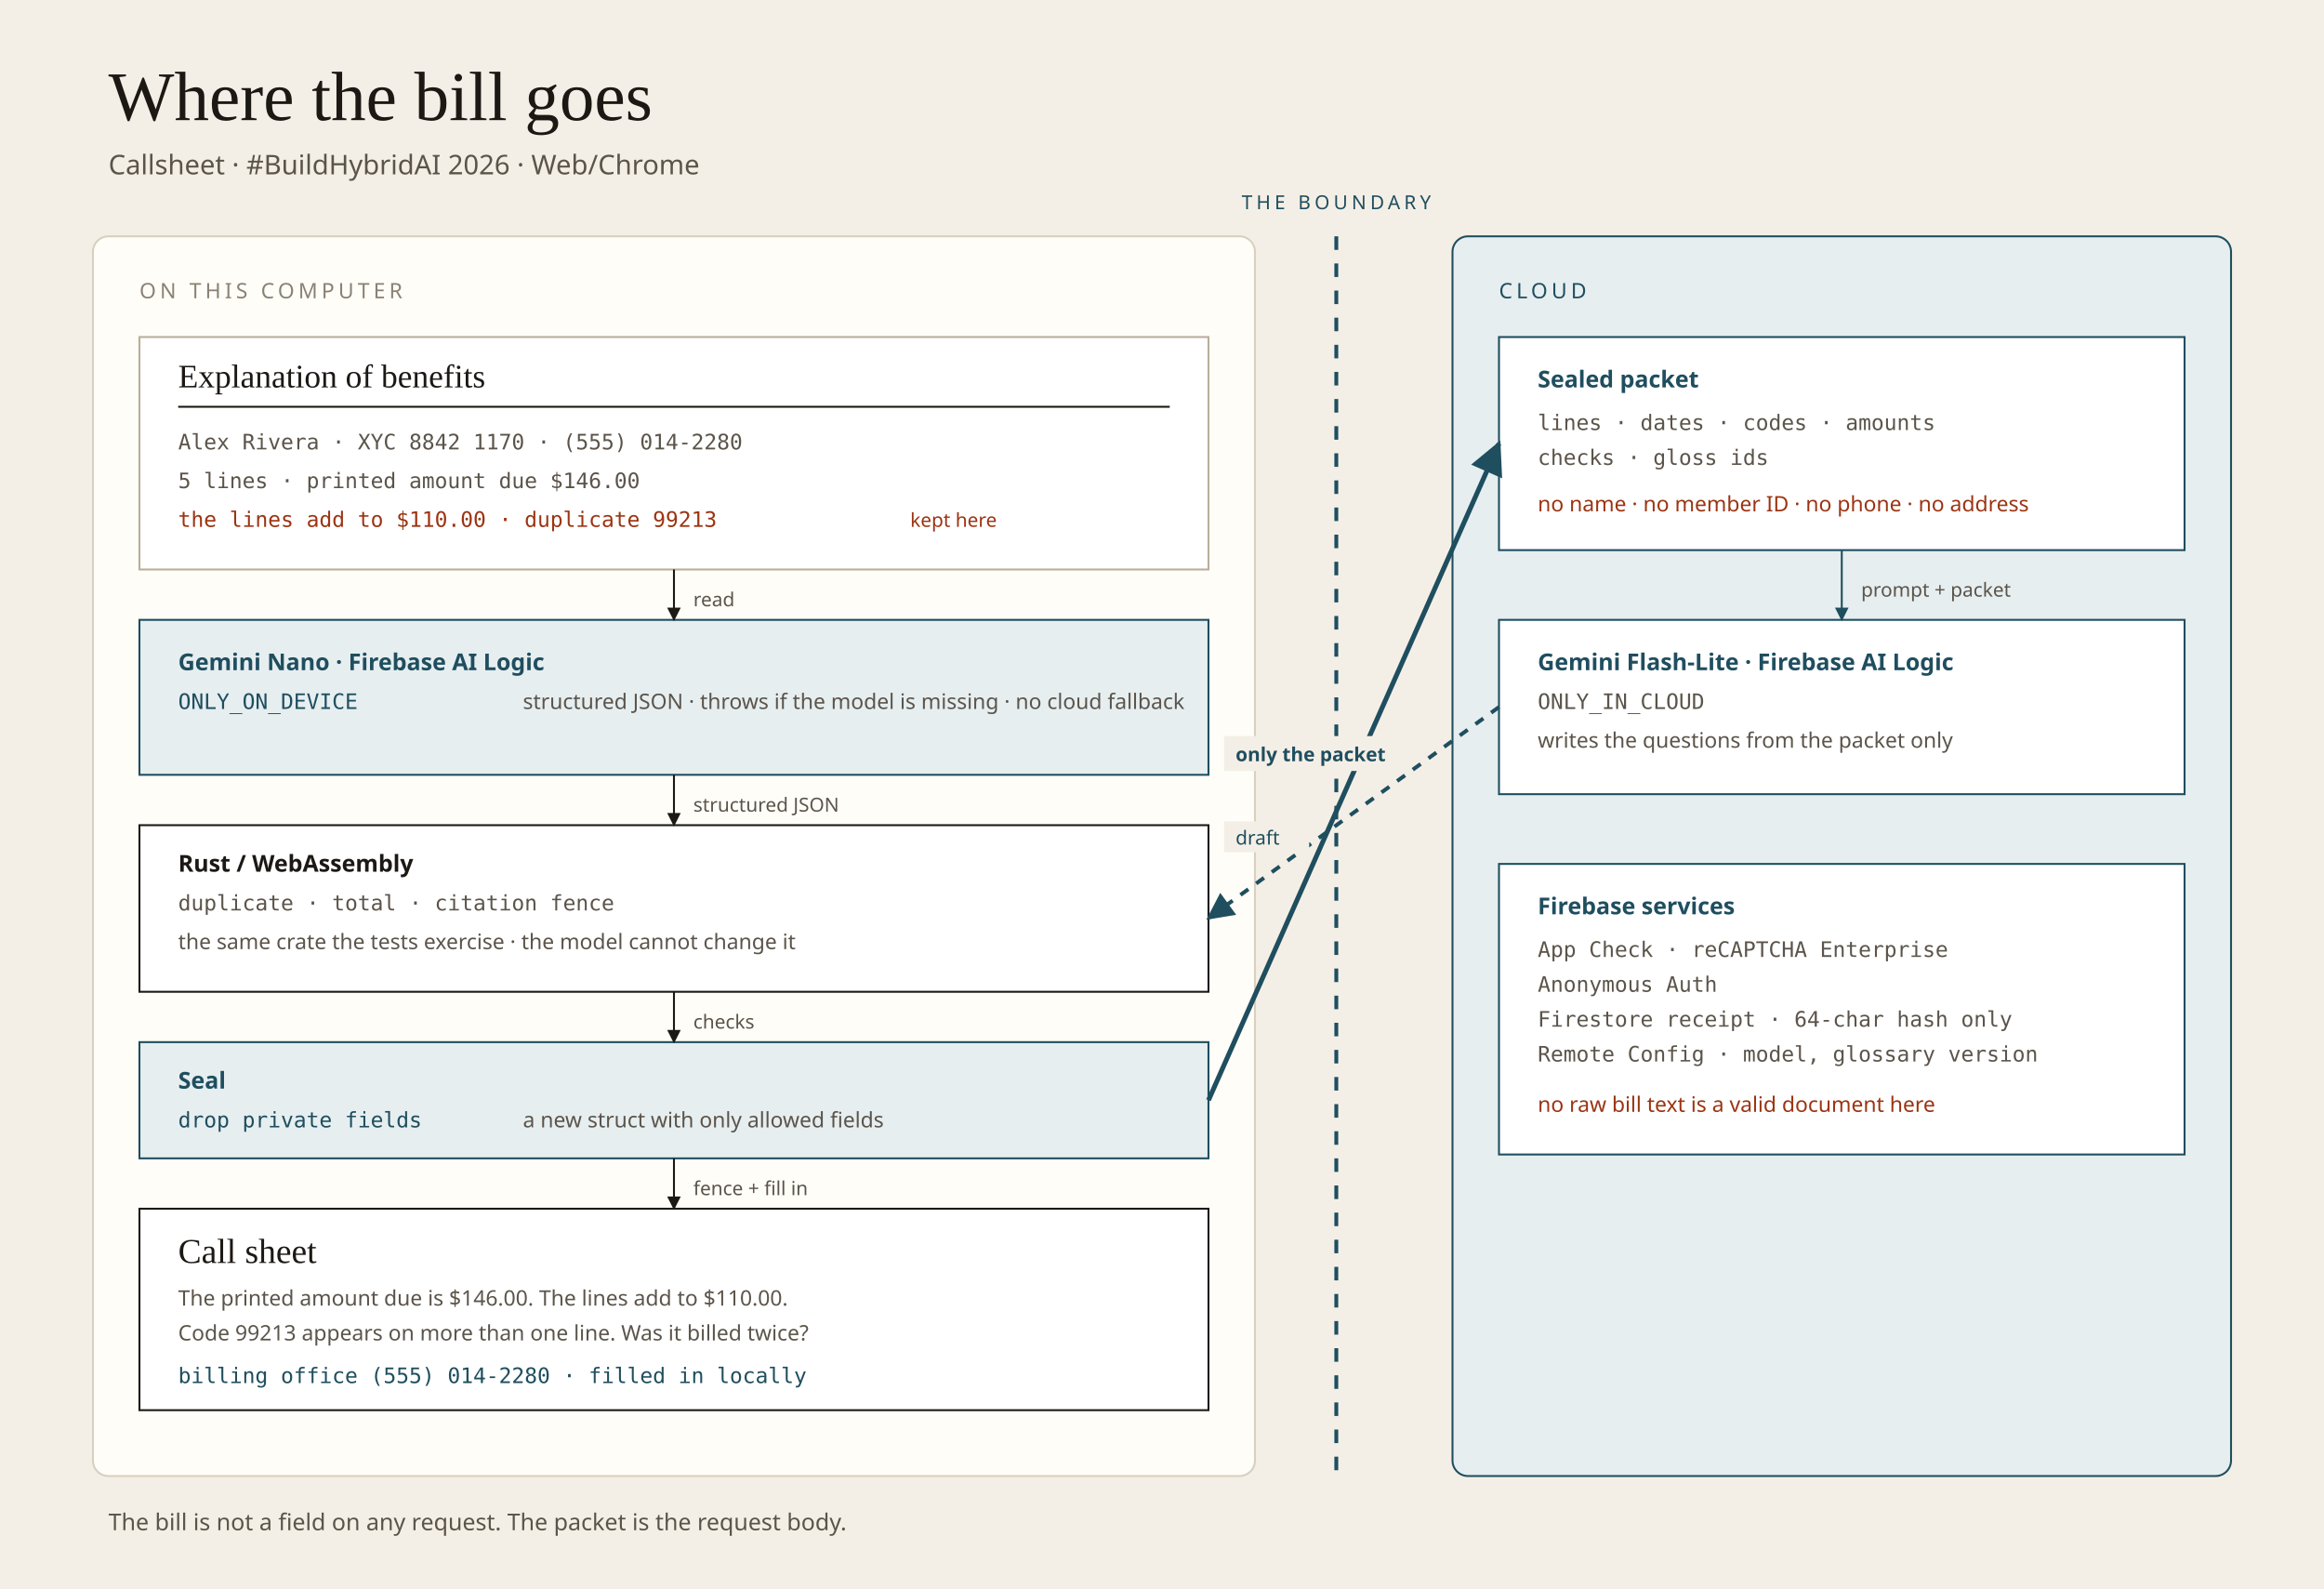
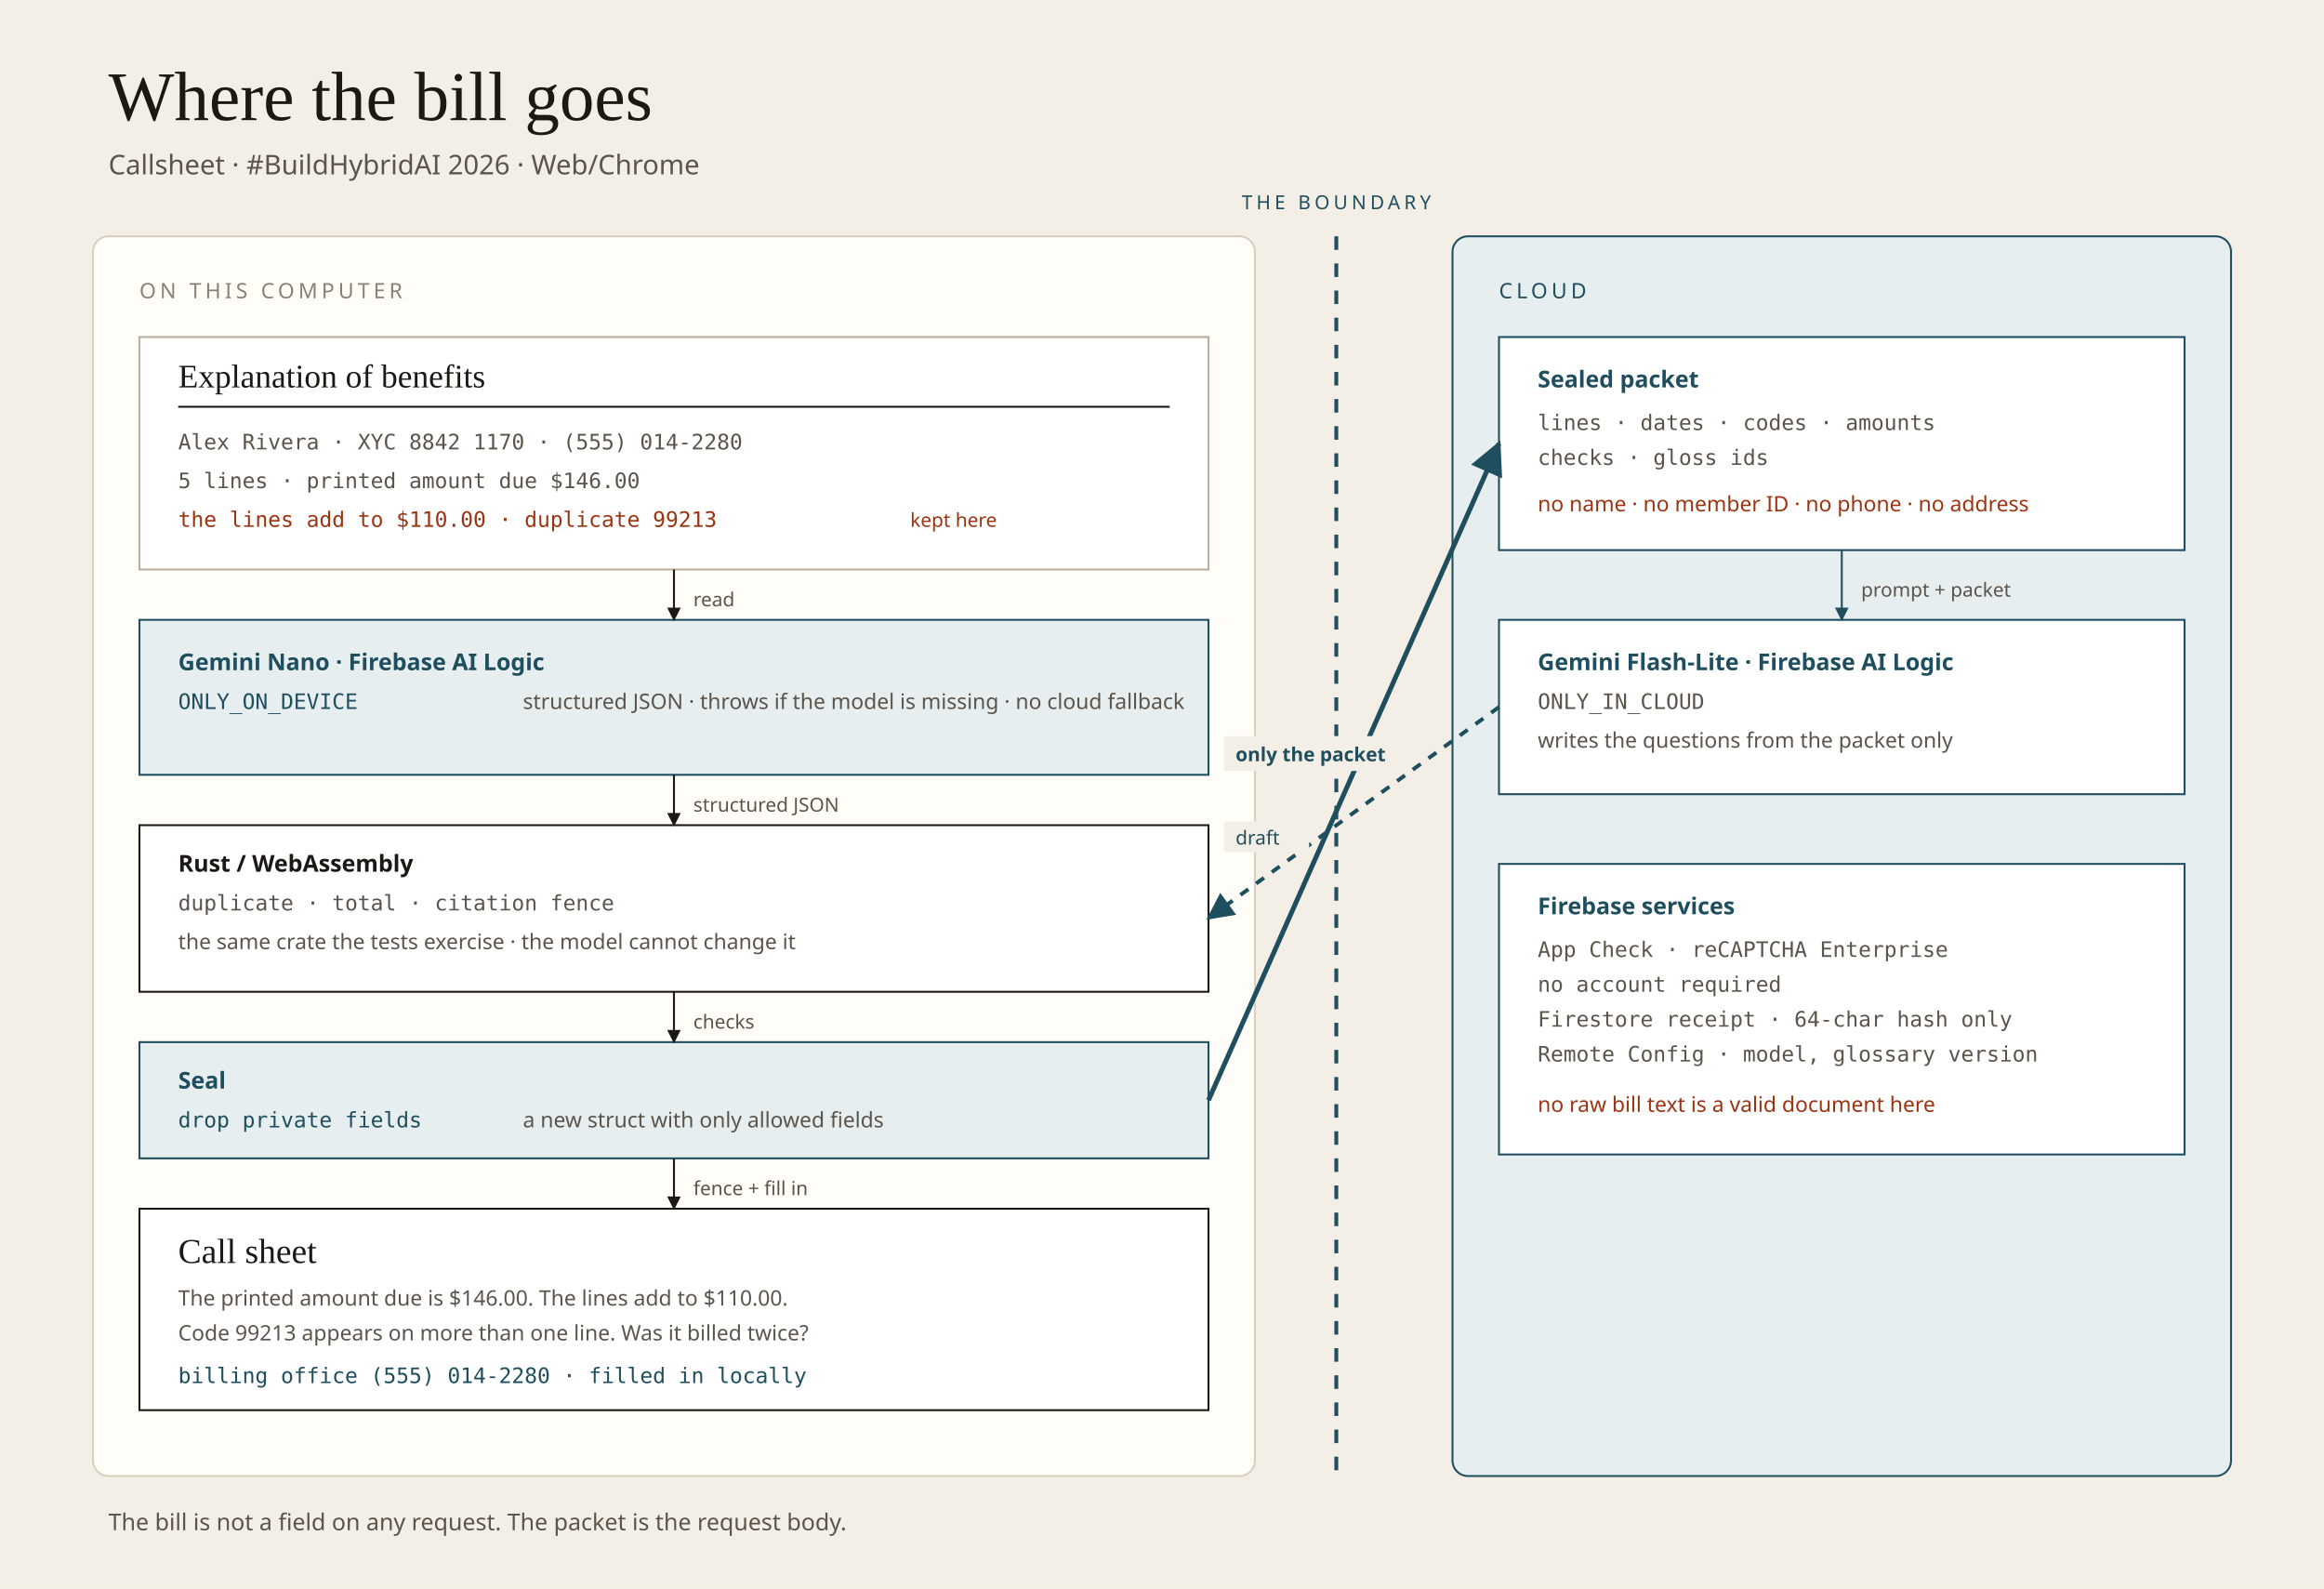
<svg xmlns="http://www.w3.org/2000/svg" viewBox="0 0 1200 820" width="1200" height="820" role="img" aria-labelledby="title desc">
  <defs>
    <marker id="ink" viewBox="0 0 10 10" refX="9" refY="5" markerWidth="7" markerHeight="7" orient="auto-start-reverse">
      <path d="M 0 0 L 10 5 L 0 10 z" fill="#1c1915" />
    </marker>
    <marker id="kept" viewBox="0 0 10 10" refX="9" refY="5" markerWidth="7" markerHeight="7" orient="auto-start-reverse">
      <path d="M 0 0 L 10 5 L 0 10 z" fill="#1f4e5f" />
    </marker>
  </defs>
  <rect width="1200" height="820" fill="#f4efe6" />
  <text x="56" y="62" font-family="Georgia, 'Times New Roman', serif" font-size="36" fill="#1c1915">Where the bill goes</text>
  <text x="56" y="90" font-family="system-ui, sans-serif" font-size="14" fill="#5b544a">Callsheet · #BuildHybridAI 2026 · Web/Chrome</text>
  <text x="690" y="108" text-anchor="middle" font-family="system-ui, sans-serif" font-size="10" letter-spacing="2" fill="#1f4e5f">THE BOUNDARY</text>
  <rect x="48" y="122" width="600" height="640" rx="8" fill="#fffdf8" stroke="#d8cfbf" />
  <text x="72" y="154" font-family="system-ui, sans-serif" font-size="11" letter-spacing="2" fill="#8a8174">ON THIS COMPUTER</text>
  <rect x="72" y="174" width="552" height="120" fill="#ffffff" stroke="#b9ae9c" />
  <text x="92" y="200" font-family="Georgia, 'Times New Roman', serif" font-size="17" fill="#1c1915">Explanation of benefits</text>
  <line x1="92" y1="210" x2="604" y2="210" stroke="#1c1915" stroke-width="1" />
  <text x="92" y="232" font-family="ui-monospace, monospace" font-size="11" fill="#5b544a">Alex Rivera · XYC 8842 1170 · (555) 014-2280</text>
  <text x="92" y="252" font-family="ui-monospace, monospace" font-size="11" fill="#5b544a">5 lines · printed amount due $146.00</text>
  <text x="92" y="272" font-family="ui-monospace, monospace" font-size="11" fill="#9c3412">the lines add to $110.00 · duplicate 99213</text>
  <text x="470" y="272" font-family="system-ui, sans-serif" font-size="10" fill="#9c3412">kept here</text>
  <rect x="72" y="320" width="552" height="80" fill="#e6eef0" stroke="#1f4e5f" />
  <text x="92" y="346" font-family="system-ui, sans-serif" font-size="12" font-weight="600" fill="#1f4e5f">Gemini Nano · Firebase AI Logic</text>
  <text x="92" y="366" font-family="ui-monospace, monospace" font-size="11" fill="#1f4e5f">ONLY_ON_DEVICE</text>
  <text x="270" y="366" font-family="system-ui, sans-serif" font-size="11" fill="#5b544a">structured JSON · throws if the model is missing · no cloud fallback</text>
  <rect x="72" y="426" width="552" height="86" fill="#ffffff" stroke="#1c1915" />
  <text x="92" y="450" font-family="system-ui, sans-serif" font-size="12" font-weight="600" fill="#1c1915">Rust / WebAssembly</text>
  <text x="92" y="470" font-family="ui-monospace, monospace" font-size="11" fill="#5b544a">duplicate · total · citation fence</text>
  <text x="92" y="490" font-family="system-ui, sans-serif" font-size="11" fill="#5b544a">the same crate the tests exercise · the model cannot change it</text>
  <rect x="72" y="538" width="552" height="60" fill="#e6eef0" stroke="#1f4e5f" />
  <text x="92" y="562" font-family="system-ui, sans-serif" font-size="12" font-weight="600" fill="#1f4e5f">Seal</text>
  <text x="92" y="582" font-family="ui-monospace, monospace" font-size="11" fill="#1f4e5f">drop private fields</text>
  <text x="270" y="582" font-family="system-ui, sans-serif" font-size="11" fill="#5b544a">a new struct with only allowed fields</text>
  <rect x="72" y="624" width="552" height="104" fill="#ffffff" stroke="#1c1915" />
  <text x="92" y="652" font-family="Georgia, 'Times New Roman', serif" font-size="18" fill="#1c1915">Call sheet</text>
  <text x="92" y="674" font-family="system-ui, sans-serif" font-size="11" fill="#5b544a">The printed amount due is $146.00. The lines add to $110.00.</text>
  <text x="92" y="692" font-family="system-ui, sans-serif" font-size="11" fill="#5b544a">Code 99213 appears on more than one line. Was it billed twice?</text>
  <text x="92" y="714" font-family="ui-monospace, monospace" font-size="11" fill="#1f4e5f">billing office (555) 014-2280 · filled in locally</text>
  <line x1="690" y1="122" x2="690" y2="762" stroke="#1f4e5f" stroke-width="2" stroke-dasharray="7 7" />
  <rect x="750" y="122" width="402" height="640" rx="8" fill="#e6eef0" stroke="#1f4e5f" />
  <text x="774" y="154" font-family="system-ui, sans-serif" font-size="11" letter-spacing="2" fill="#1f4e5f">CLOUD</text>
  <rect x="774" y="174" width="354" height="110" fill="#ffffff" stroke="#1f4e5f" />
  <text x="794" y="200" font-family="system-ui, sans-serif" font-size="12" font-weight="600" fill="#1f4e5f">Sealed packet</text>
  <text x="794" y="222" font-family="ui-monospace, monospace" font-size="11" fill="#5b544a">lines · dates · codes · amounts</text>
  <text x="794" y="240" font-family="ui-monospace, monospace" font-size="11" fill="#5b544a">checks · gloss ids</text>
  <text x="794" y="264" font-family="system-ui, sans-serif" font-size="11" fill="#9c3412">no name · no member ID · no phone · no address</text>
  <rect x="774" y="320" width="354" height="90" fill="#ffffff" stroke="#1f4e5f" />
  <text x="794" y="346" font-family="system-ui, sans-serif" font-size="12" font-weight="600" fill="#1f4e5f">Gemini Flash-Lite · Firebase AI Logic</text>
  <text x="794" y="366" font-family="ui-monospace, monospace" font-size="11" fill="#5b544a">ONLY_IN_CLOUD</text>
  <text x="794" y="386" font-family="system-ui, sans-serif" font-size="11" fill="#5b544a">writes the questions from the packet only</text>
  <rect x="774" y="446" width="354" height="150" fill="#ffffff" stroke="#1f4e5f" />
  <text x="794" y="472" font-family="system-ui, sans-serif" font-size="12" font-weight="600" fill="#1f4e5f">Firebase services</text>
  <text x="794" y="494" font-family="ui-monospace, monospace" font-size="11" fill="#5b544a">App Check · reCAPTCHA Enterprise</text>
-   <text x="794" y="512" font-family="ui-monospace, monospace" font-size="11" fill="#5b544a">Anonymous Auth</text>
+   <text x="794" y="512" font-family="ui-monospace, monospace" font-size="11" fill="#5b544a">no account required</text>
  <text x="794" y="530" font-family="ui-monospace, monospace" font-size="11" fill="#5b544a">Firestore receipt · 64-char hash only</text>
  <text x="794" y="548" font-family="ui-monospace, monospace" font-size="11" fill="#5b544a">Remote Config · model, glossary version</text>
  <text x="794" y="574" font-family="system-ui, sans-serif" font-size="11" fill="#9c3412">no raw bill text is a valid document here</text>
  <line x1="348" y1="294" x2="348" y2="320" stroke="#1c1915" marker-end="url(#ink)" />
  <text x="358" y="313" font-family="system-ui, sans-serif" font-size="10" fill="#5b544a">read</text>
  <line x1="348" y1="400" x2="348" y2="426" stroke="#1c1915" marker-end="url(#ink)" />
  <text x="358" y="419" font-family="system-ui, sans-serif" font-size="10" fill="#5b544a">structured JSON</text>
  <line x1="348" y1="512" x2="348" y2="538" stroke="#1c1915" marker-end="url(#ink)" />
  <text x="358" y="531" font-family="system-ui, sans-serif" font-size="10" fill="#5b544a">checks</text>
  <line x1="624" y1="568" x2="774" y2="229" stroke="#1f4e5f" stroke-width="2.5" marker-end="url(#kept)" />
  <rect x="632" y="380" width="112" height="18" fill="#f4efe6" />
  <text x="638" y="393" font-family="system-ui, sans-serif" font-size="10" font-weight="600" fill="#1f4e5f">only the packet</text>
  <line x1="951" y1="284" x2="951" y2="320" stroke="#1f4e5f" marker-end="url(#kept)" />
  <text x="961" y="308" font-family="system-ui, sans-serif" font-size="10" fill="#5b544a">prompt + packet</text>
  <line x1="774" y1="365" x2="624" y2="474" stroke="#1f4e5f" stroke-width="2" stroke-dasharray="5 5" marker-end="url(#kept)" />
  <rect x="632" y="424" width="44" height="16" fill="#f4efe6" />
  <text x="638" y="436" font-family="system-ui, sans-serif" font-size="10" fill="#1f4e5f">draft</text>
  <line x1="348" y1="598" x2="348" y2="624" stroke="#1c1915" marker-end="url(#ink)" />
  <text x="358" y="617" font-family="system-ui, sans-serif" font-size="10" fill="#5b544a">fence + fill in</text>
  <text x="56" y="790" font-family="system-ui, sans-serif" font-size="12" fill="#5b544a">The bill is not a field on any request. The packet is the request body.</text>
</svg>
